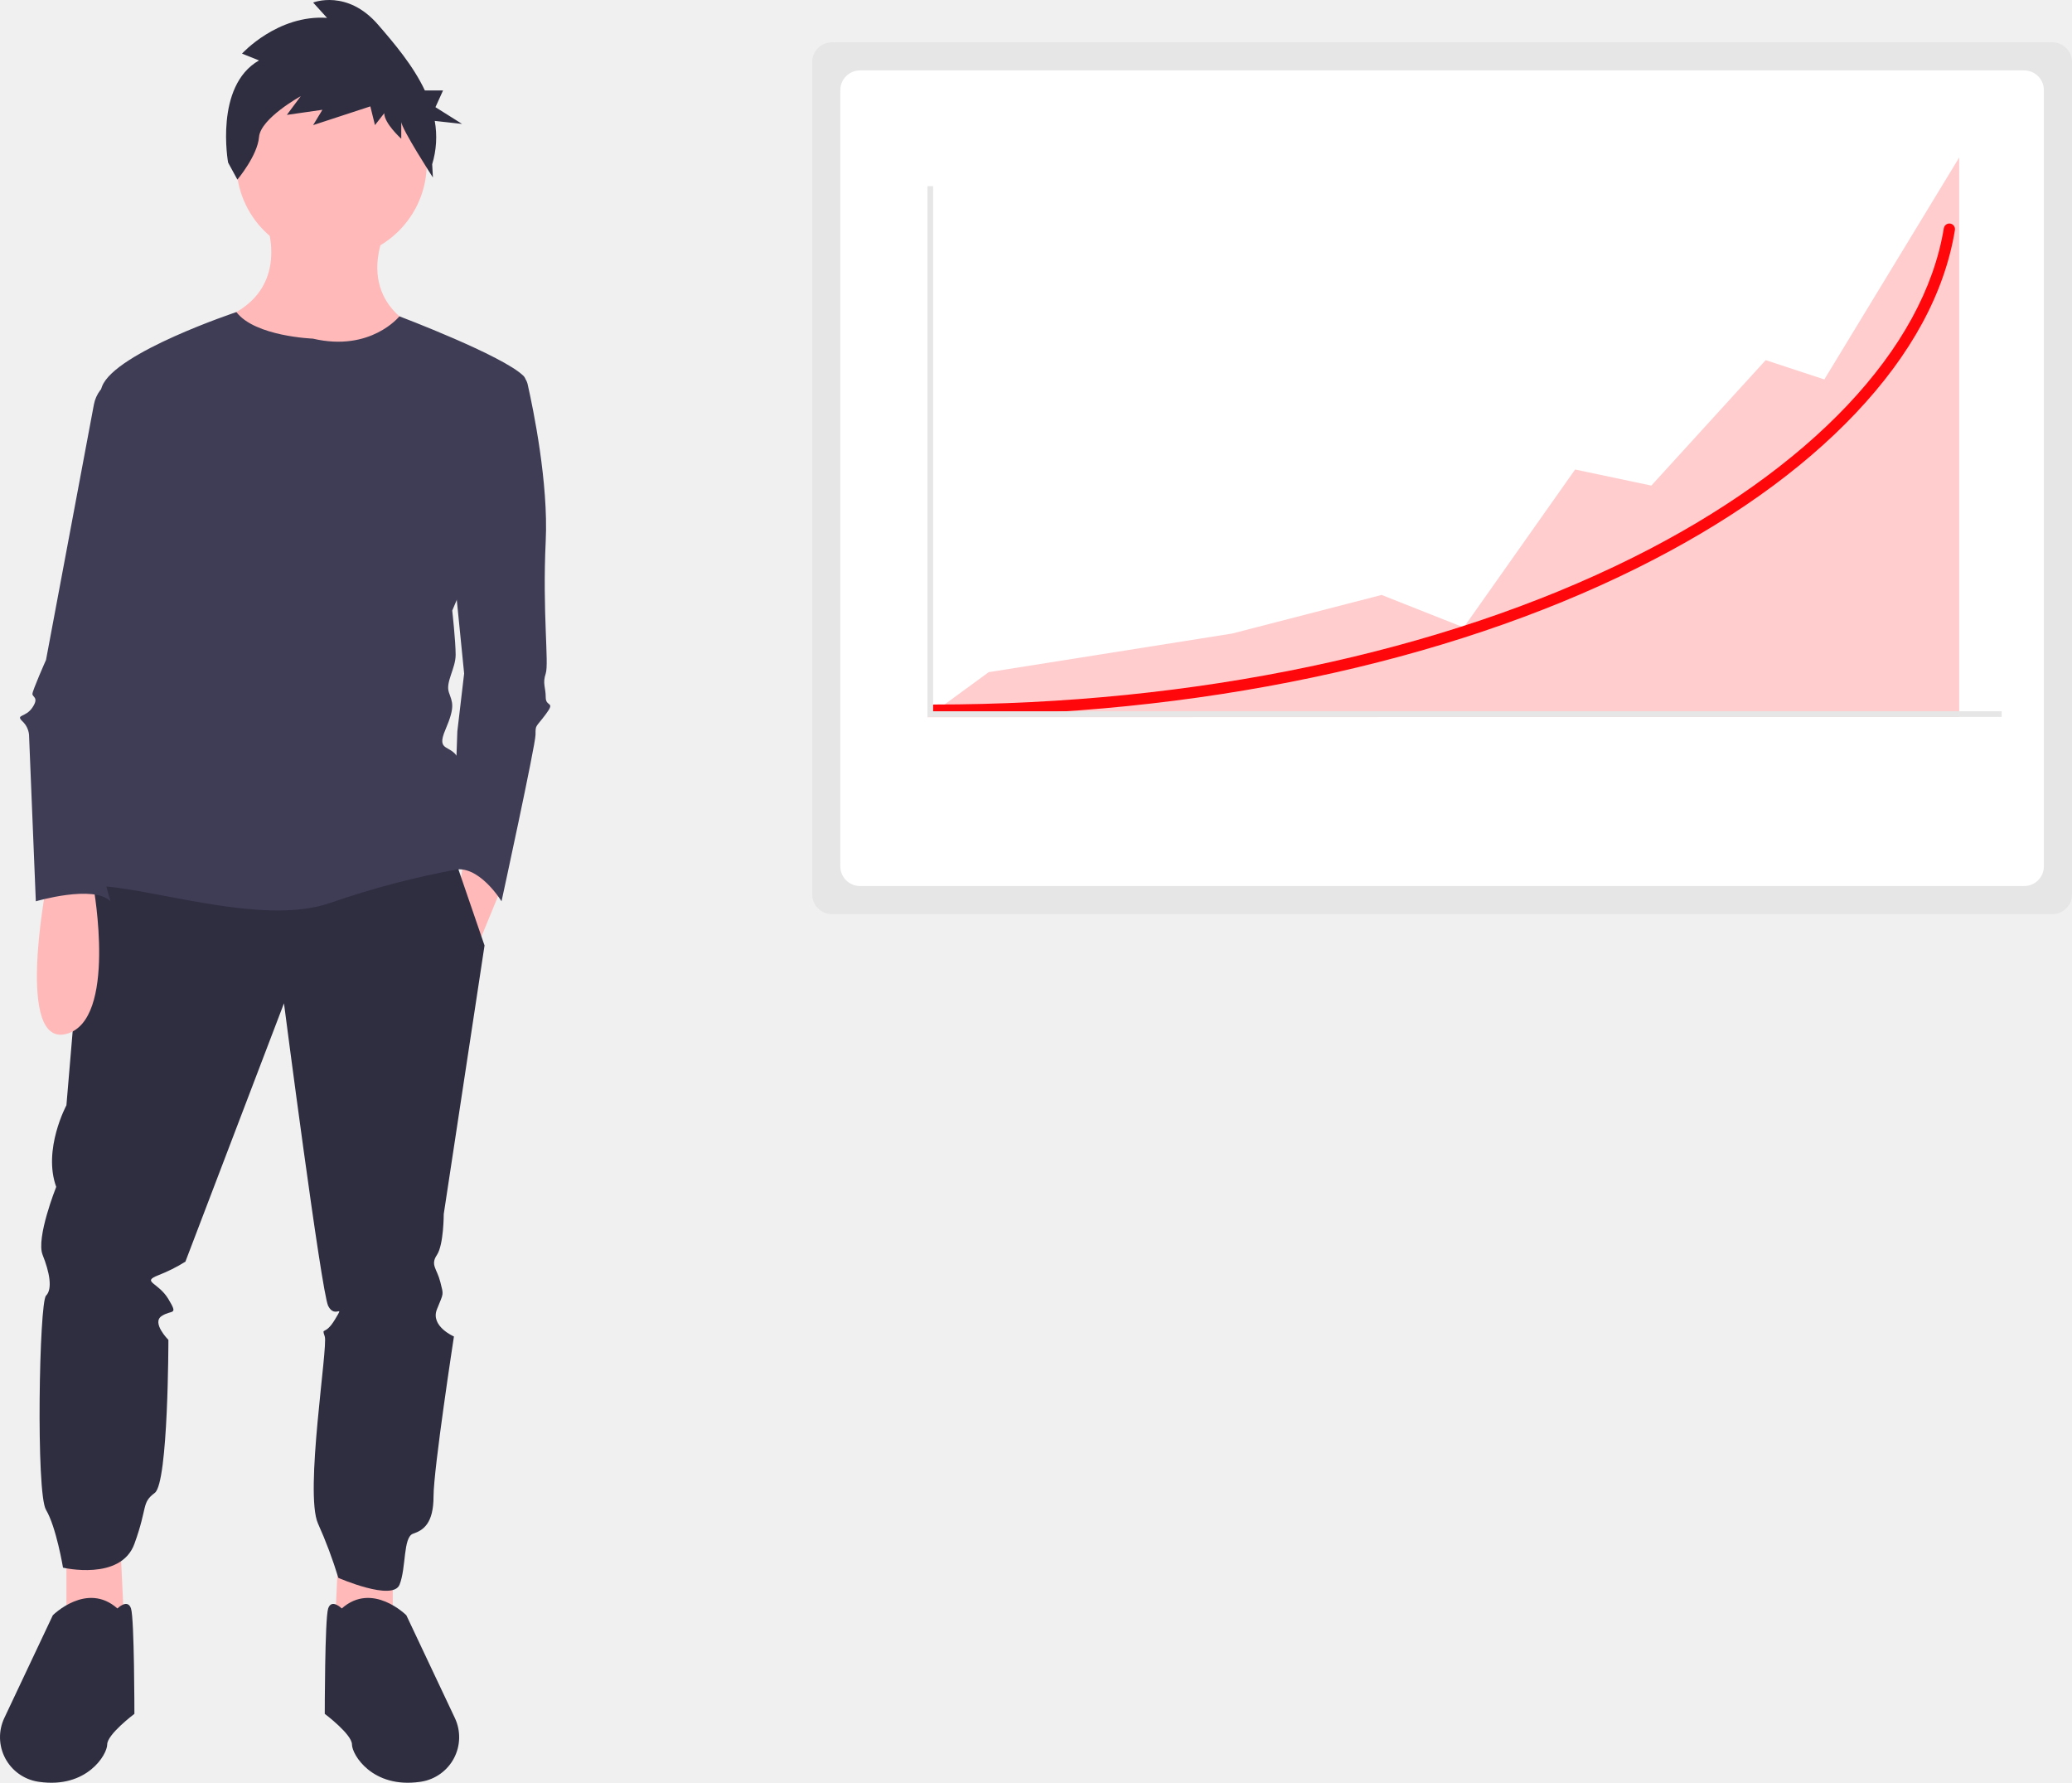
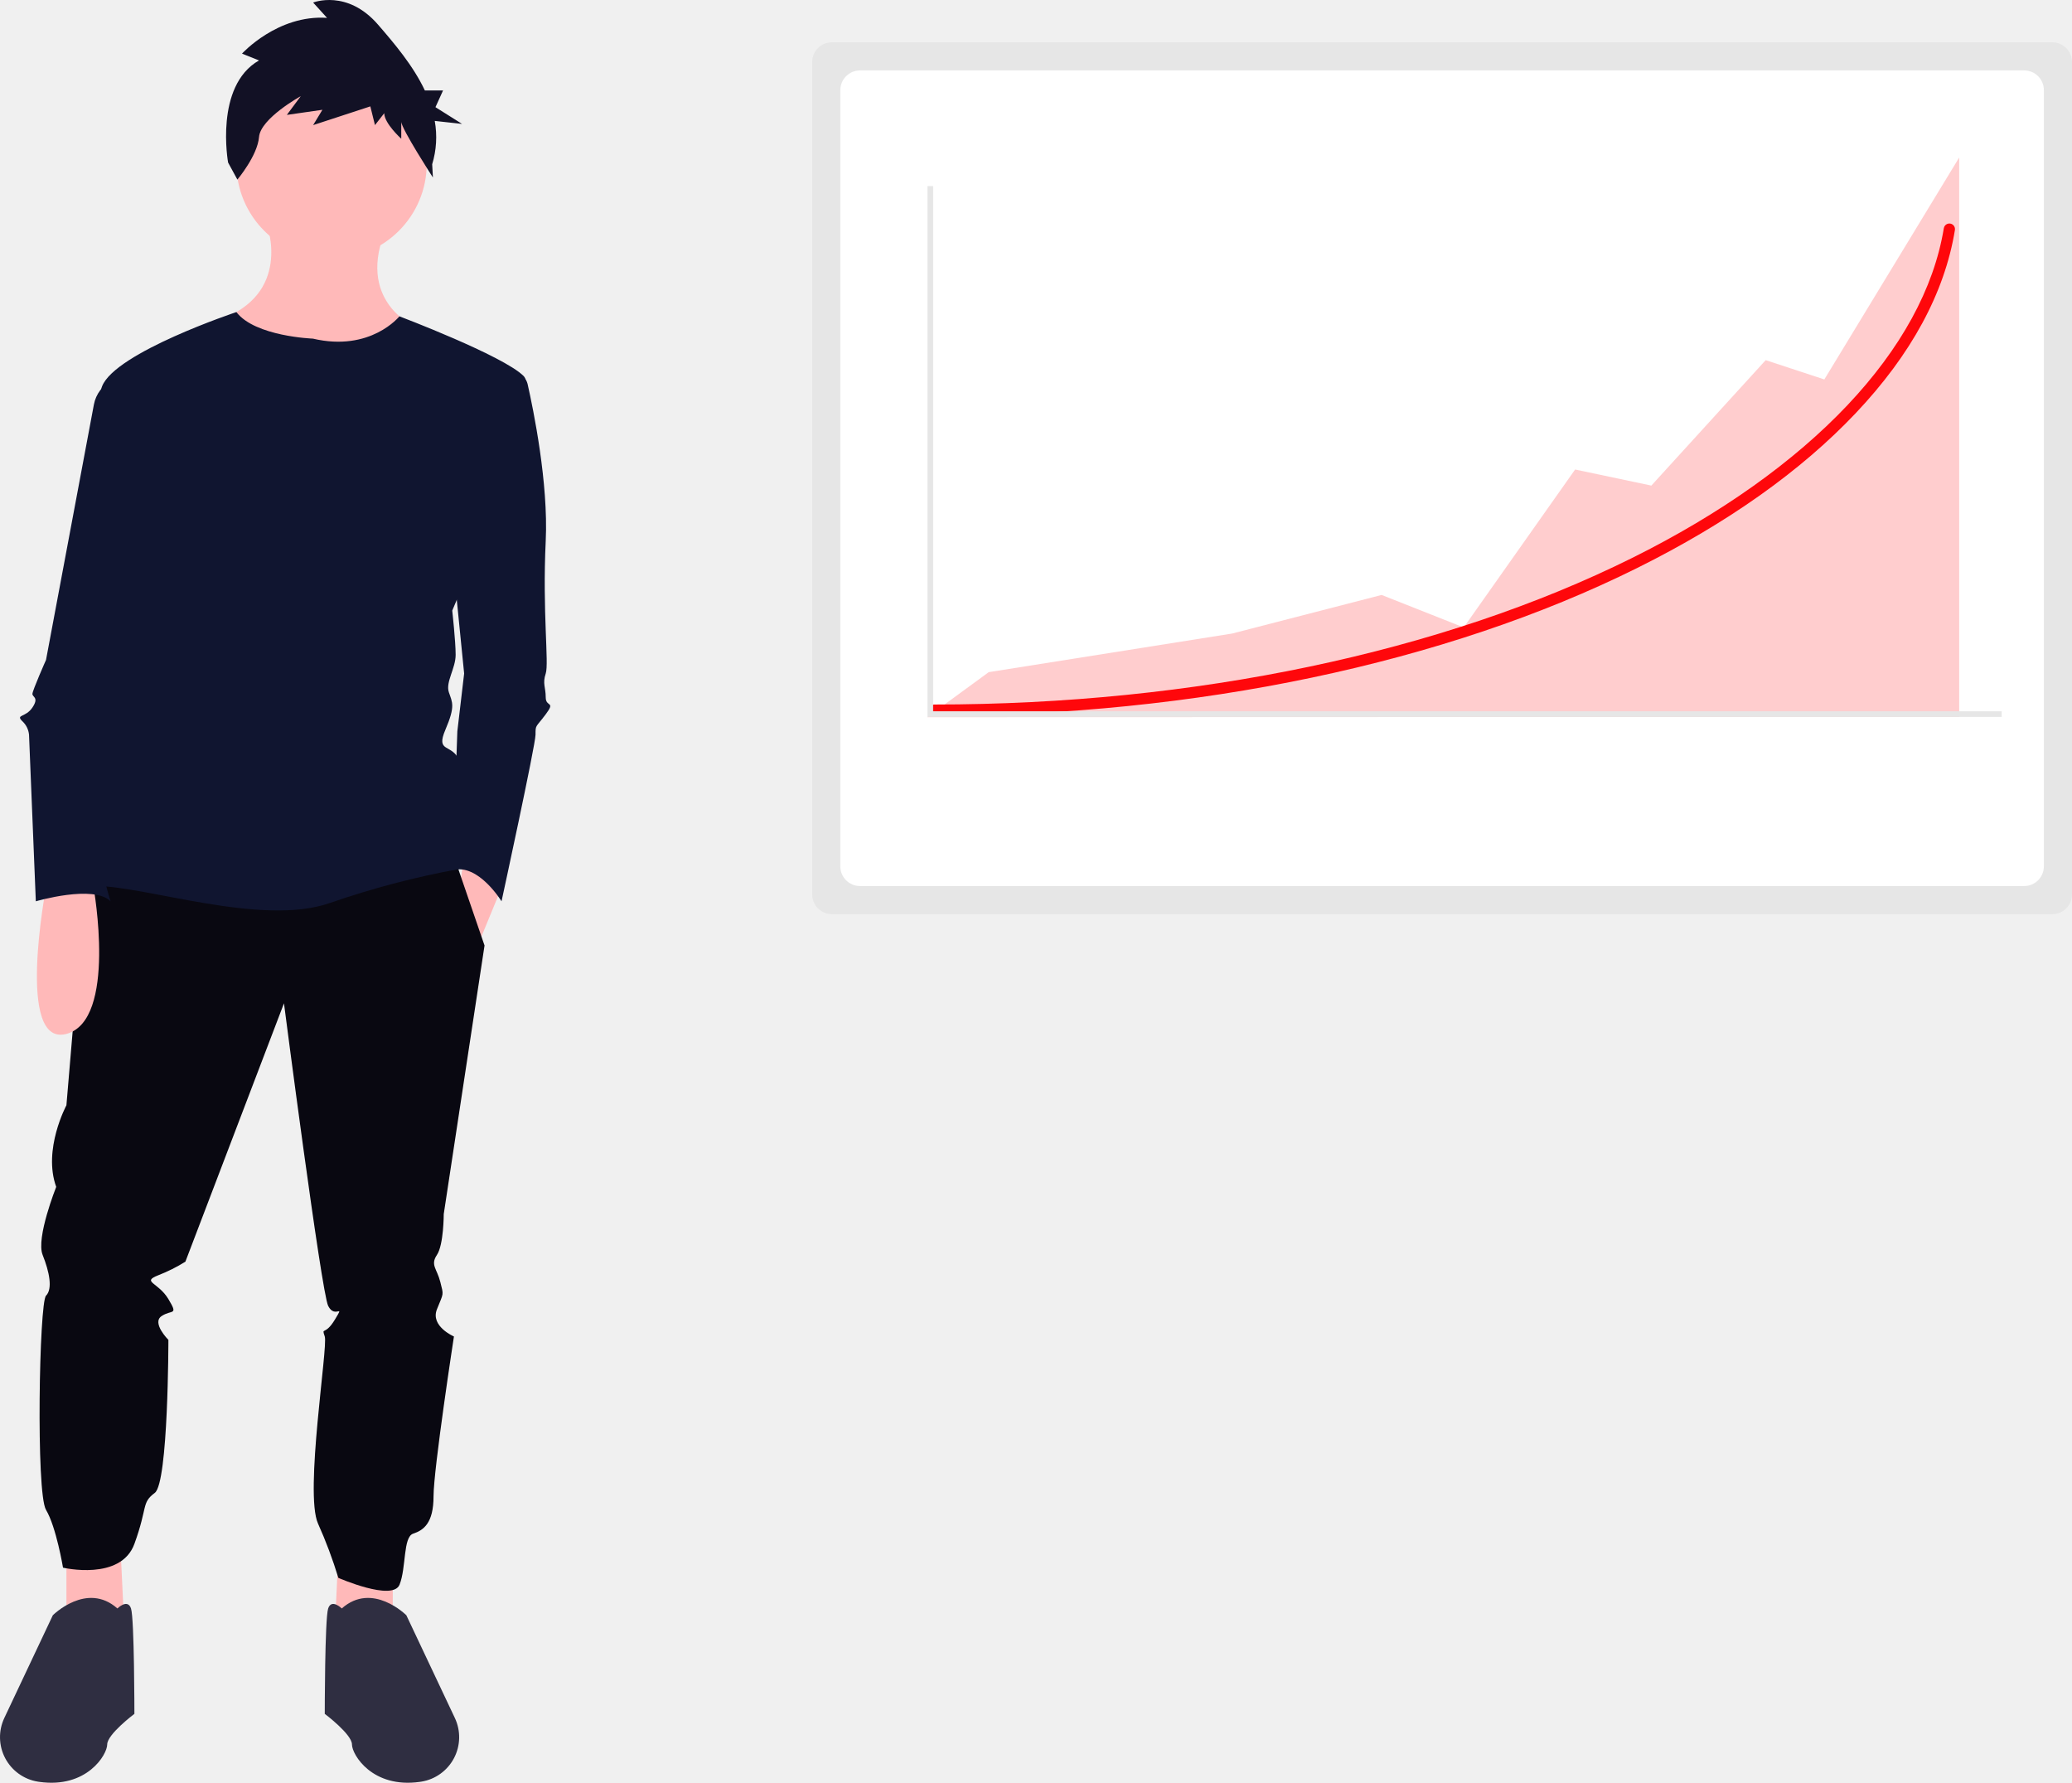
<svg xmlns="http://www.w3.org/2000/svg" id="f4916f78-9504-4b7d-8478-1c39a72a8d9f" data-name="Layer 1" width="736.827" height="633.877" viewBox="0 0 736.827 633.877">
  <path d="M325.923,211.155s9.671,22.968-12.088,33.848,58.025,31.43,66.487,4.835c0,0-21.759-8.462-12.089-33.848Z" transform="translate(-231.5867 -133.0613)" fill="#ffb9b9" />
  <polygon points="120.327 552.567 119.118 577.953 139.668 581.58 139.668 556.194 120.327 552.567" fill="#ffb9b9" />
  <polygon points="42.96 552.567 44.169 577.953 23.619 581.58 23.619 556.194 42.96 552.567" fill="#ffb9b9" />
  <circle cx="117.909" cy="58.147" r="33.848" fill="#ffb9b9" />
  <polygon points="165.055 303.544 163.845 313.214 169.89 336.183 178.351 315.633 165.055 303.544" fill="#ffb9b9" />
-   <path d="M262.458,440.232l-7.253,85.828s-8.462,15.715-3.627,29.012c0,0-7.253,18.133-4.835,24.177s3.627,12.088,1.209,14.506-3.627,70.113,0,76.158,6.044,20.55,6.044,20.55,20.55,4.835,25.386-8.462,2.418-14.506,7.253-18.133,4.835-54.398,4.835-54.398-6.044-6.044-2.418-8.462,6.044,0,2.418-6.044-9.671-6.044-3.627-8.462a57.64,57.64,0,0,0,9.671-4.835l35.057-91.873s13.297,102.752,15.715,107.588,6.044-1.209,2.418,4.835-4.835,2.418-3.627,6.044-7.253,55.607-2.418,66.487a163.823,163.823,0,0,1,7.253,19.342s19.342,8.462,21.759,2.418,1.209-16.924,4.835-18.133,7.253-3.627,7.253-13.297,7.253-56.816,7.253-56.816-8.462-3.627-6.044-9.671,2.418-4.835,1.209-9.671-3.627-6.044-1.209-9.671,2.418-14.506,2.418-14.506l14.506-95.499-11.202-32.639Z" transform="translate(-231.5867 -133.0613)" fill="#2f2e41" />
+   <path d="M262.458,440.232l-7.253,85.828s-8.462,15.715-3.627,29.012c0,0-7.253,18.133-4.835,24.177s3.627,12.088,1.209,14.506-3.627,70.113,0,76.158,6.044,20.55,6.044,20.55,20.55,4.835,25.386-8.462,2.418-14.506,7.253-18.133,4.835-54.398,4.835-54.398-6.044-6.044-2.418-8.462,6.044,0,2.418-6.044-9.671-6.044-3.627-8.462a57.64,57.64,0,0,0,9.671-4.835l35.057-91.873s13.297,102.752,15.715,107.588,6.044-1.209,2.418,4.835-4.835,2.418-3.627,6.044-7.253,55.607-2.418,66.487a163.823,163.823,0,0,1,7.253,19.342s19.342,8.462,21.759,2.418,1.209-16.924,4.835-18.133,7.253-3.627,7.253-13.297,7.253-56.816,7.253-56.816-8.462-3.627-6.044-9.671,2.418-4.835,1.209-9.671-3.627-6.044-1.209-9.671,2.418-14.506,2.418-14.506l14.506-95.499-11.202-32.639Z" transform="translate(-231.5867 -133.0613)" fill="#090811" />
  <path d="M353.122,704.97s-3.627-3.627-4.835,0-1.209,37.474-1.209,37.474,9.671,7.253,9.671,10.88,7.253,15.715,24.177,13.297q.254-.036.502-.076a16.005,16.005,0,0,0,11.9-22.654l-17.238-36.504S364.002,695.3,353.122,704.97Z" transform="translate(-231.5867 -133.0613)" fill="#2f2e41" />
  <path d="M273.338,704.97s3.627-3.627,4.835,0,1.209,37.474,1.209,37.474-9.671,7.253-9.671,10.88-7.253,15.715-24.177,13.297q-.254-.036-.502-.076a16.005,16.005,0,0,1-11.9-22.654l17.238-36.504S262.458,695.3,273.338,704.97Z" transform="translate(-231.5867 -133.0613)" fill="#2f2e41" />
-   <path d="M323.698,154.546l-6.048-2.421s12.645-13.921,30.238-12.711L342.94,133.967s12.095-4.842,23.09,7.868c5.78,6.682,12.468,14.536,16.637,23.383h6.476L386.441,171.17l9.461,5.952-9.71-1.069a32.934,32.934,0,0,1-.918,15.414l.26,4.704S374.277,178.756,374.277,176.335v6.053s-6.047-5.447-6.047-9.079l-3.299,4.237-1.649-6.658L342.94,177.546l3.299-5.447-12.645,1.816,4.948-6.658s-14.294,7.868-14.844,14.526c-.55,6.658-7.697,15.132-7.697,15.132l-3.299-6.053S307.755,163.625,323.698,154.546Z" transform="translate(-231.5867 -133.0613)" fill="#2f2e41" />
-   <path d="M401.476,266.157h13.468a4.358,4.358,0,0,1,4.253,3.4c2.078,9.203,7.434,35.289,6.456,55.834-1.209,25.386,1.209,43.519,0,47.145s0,4.835,0,8.462,3.627,1.209,0,6.044-3.627,3.627-3.627,7.253-12.088,59.234-12.088,59.234-8.311-13.659-17.453-11.061l1.738-49.382,2.418-20.55-3.627-36.266Z" transform="translate(-231.5867 -133.0613)" fill="#3f3d56" />
-   <path d="M342.847,253.464s-20.55-.747-27.199-9.44c0,0-42.914,14.275-47.75,26.364s16.924,66.487,16.924,66.487-37.474,111.214-19.342,111.214,59.234,14.506,83.411,6.044a310.721,310.721,0,0,1,45.936-12.088s2.418-32.639,0-38.683-8.462-2.418-4.835-10.88,2.418-9.671,1.209-13.297,2.418-8.462,2.418-13.297-1.209-15.715-1.209-15.715,32.639-76.158,25.386-83.411-44.173-21.229-44.173-21.229S363.397,258.3,342.847,253.464Z" transform="translate(-231.5867 -133.0613)" fill="#3f3d56" />
+   <path d="M323.698,154.546l-6.048-2.421s12.645-13.921,30.238-12.711L342.94,133.967s12.095-4.842,23.09,7.868c5.78,6.682,12.468,14.536,16.637,23.383h6.476L386.441,171.17l9.461,5.952-9.71-1.069a32.934,32.934,0,0,1-.918,15.414l.26,4.704S374.277,178.756,374.277,176.335v6.053s-6.047-5.447-6.047-9.079l-3.299,4.237-1.649-6.658L342.94,177.546l3.299-5.447-12.645,1.816,4.948-6.658s-14.294,7.868-14.844,14.526c-.55,6.658-7.697,15.132-7.697,15.132l-3.299-6.053S307.755,163.625,323.698,154.546Z" transform="translate(-231.5867 -133.0613)" fill="#121125" />
+   <path d="M401.476,266.157h13.468a4.358,4.358,0,0,1,4.253,3.4c2.078,9.203,7.434,35.289,6.456,55.834-1.209,25.386,1.209,43.519,0,47.145s0,4.835,0,8.462,3.627,1.209,0,6.044-3.627,3.627-3.627,7.253-12.088,59.234-12.088,59.234-8.311-13.659-17.453-11.061l1.738-49.382,2.418-20.55-3.627-36.266Z" transform="translate(-231.5867 -133.0613)" fill="#101530" />
+   <path d="M342.847,253.464s-20.55-.747-27.199-9.44c0,0-42.914,14.275-47.75,26.364s16.924,66.487,16.924,66.487-37.474,111.214-19.342,111.214,59.234,14.506,83.411,6.044a310.721,310.721,0,0,1,45.936-12.088s2.418-32.639,0-38.683-8.462-2.418-4.835-10.88,2.418-9.671,1.209-13.297,2.418-8.462,2.418-13.297-1.209-15.715-1.209-15.715,32.639-76.158,25.386-83.411-44.173-21.229-44.173-21.229S363.397,258.3,342.847,253.464Z" transform="translate(-231.5867 -133.0613)" fill="#101530" />
  <path d="M247.952,448.694s-10.88,56.816,7.253,51.981,9.671-51.981,9.671-51.981Z" transform="translate(-231.5867 -133.0613)" fill="#ffb9b9" />
-   <path d="M275.756,266.157l-4.293,2.147a12.108,12.108,0,0,0-6.486,8.598l-17.025,90.799s-4.835,10.88-4.835,12.089,2.418,1.209,0,4.835-6.044,2.418-3.627,4.835a7.488,7.488,0,0,1,2.418,4.835l2.418,59.234s20.55-6.044,26.595,0c0,0-6.044-18.133-2.418-24.177s3.627-14.506,3.627-14.506-2.418,0,3.627-6.044,7.253-8.462,6.044-9.671-2.418-12.088-2.418-13.297,12.088-82.202,12.088-82.202Z" transform="translate(-231.5867 -133.0613)" fill="#3f3d56" />
+   <path d="M275.756,266.157l-4.293,2.147a12.108,12.108,0,0,0-6.486,8.598l-17.025,90.799s-4.835,10.88-4.835,12.089,2.418,1.209,0,4.835-6.044,2.418-3.627,4.835a7.488,7.488,0,0,1,2.418,4.835l2.418,59.234s20.55-6.044,26.595,0c0,0-6.044-18.133-2.418-24.177s3.627-14.506,3.627-14.506-2.418,0,3.627-6.044,7.253-8.462,6.044-9.671-2.418-12.088-2.418-13.297,12.088-82.202,12.088-82.202Z" transform="translate(-231.5867 -133.0613)" fill="#101530" />
  <path d="M527.413,148.102a7.008,7.008,0,0,0-7,7v296a7.008,7.008,0,0,0,7,7h434a7.008,7.008,0,0,0,7-7v-296a7.008,7.008,0,0,0-7-7Z" transform="translate(-231.5867 -133.0613)" fill="#e6e6e6" />
  <path d="M537.413,158.102a7.008,7.008,0,0,0-7,7V441.101a7.008,7.008,0,0,0,7,7h414a7.008,7.008,0,0,0,7-7V165.102a7.008,7.008,0,0,0-7-7Z" transform="translate(-231.5867 -133.0613)" fill="#fff" />
  <polygon points="329.713 255 351.608 238.989 438.145 225.264 491.319 211.54 520.512 223.089 560.131 166.937 587.239 172.655 627.901 128.052 648.753 134.914 696.713 56 696.713 254.89 329.713 255" fill="#ff070b" opacity="0.2" />
  <path d="M563.8,387.561a2,2,0,0,1,0-4c92.415,0,180.55-18.504,248.17-52.104,63.407-31.507,103.813-74.231,110.856-117.22a2,2,0,1,1,3.947.646c-3.658,22.331-15.534,44.235-35.296,65.106-19.49,20.584-45.642,39.106-77.728,55.049C745.588,368.909,656.821,387.561,563.8,387.561Z" transform="translate(-231.5867 -133.0613)" fill="#ff070b" />
  <polygon points="711.827 254.904 329.827 254.904 329.827 66.176 331.827 66.176 331.827 252.904 711.827 252.904 711.827 254.904" fill="#e6e6e6" />
</svg>
